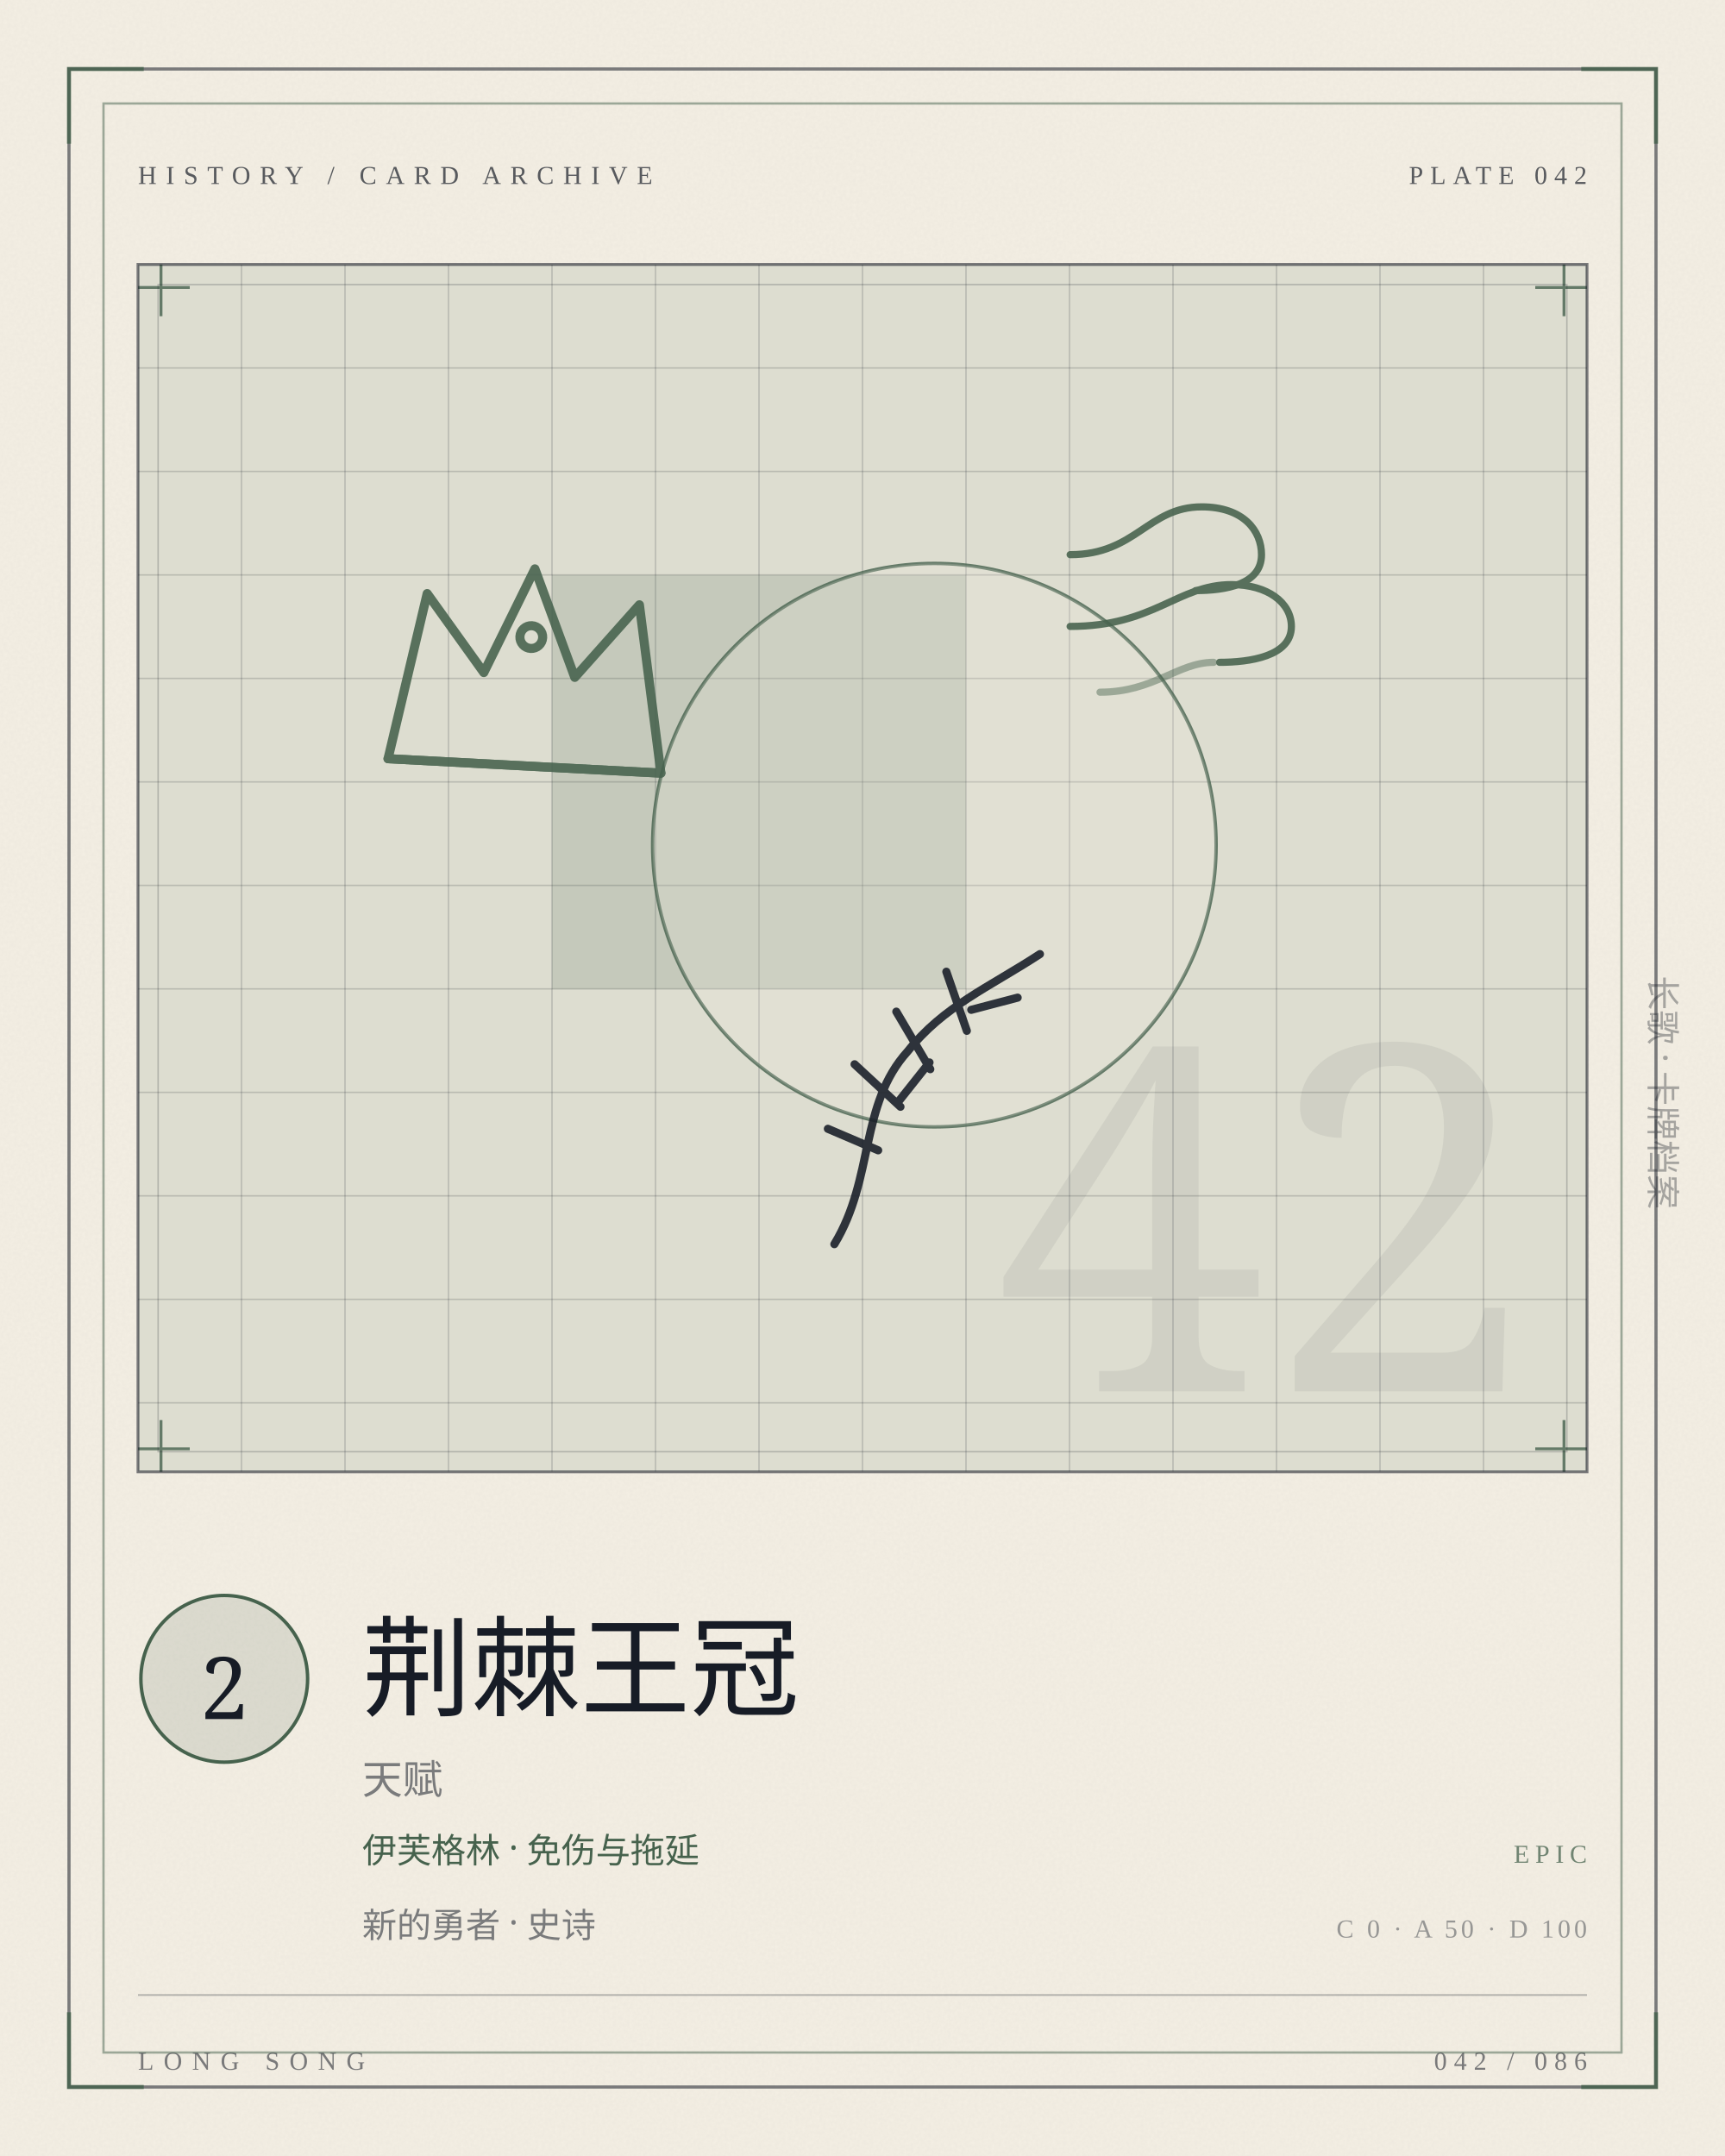
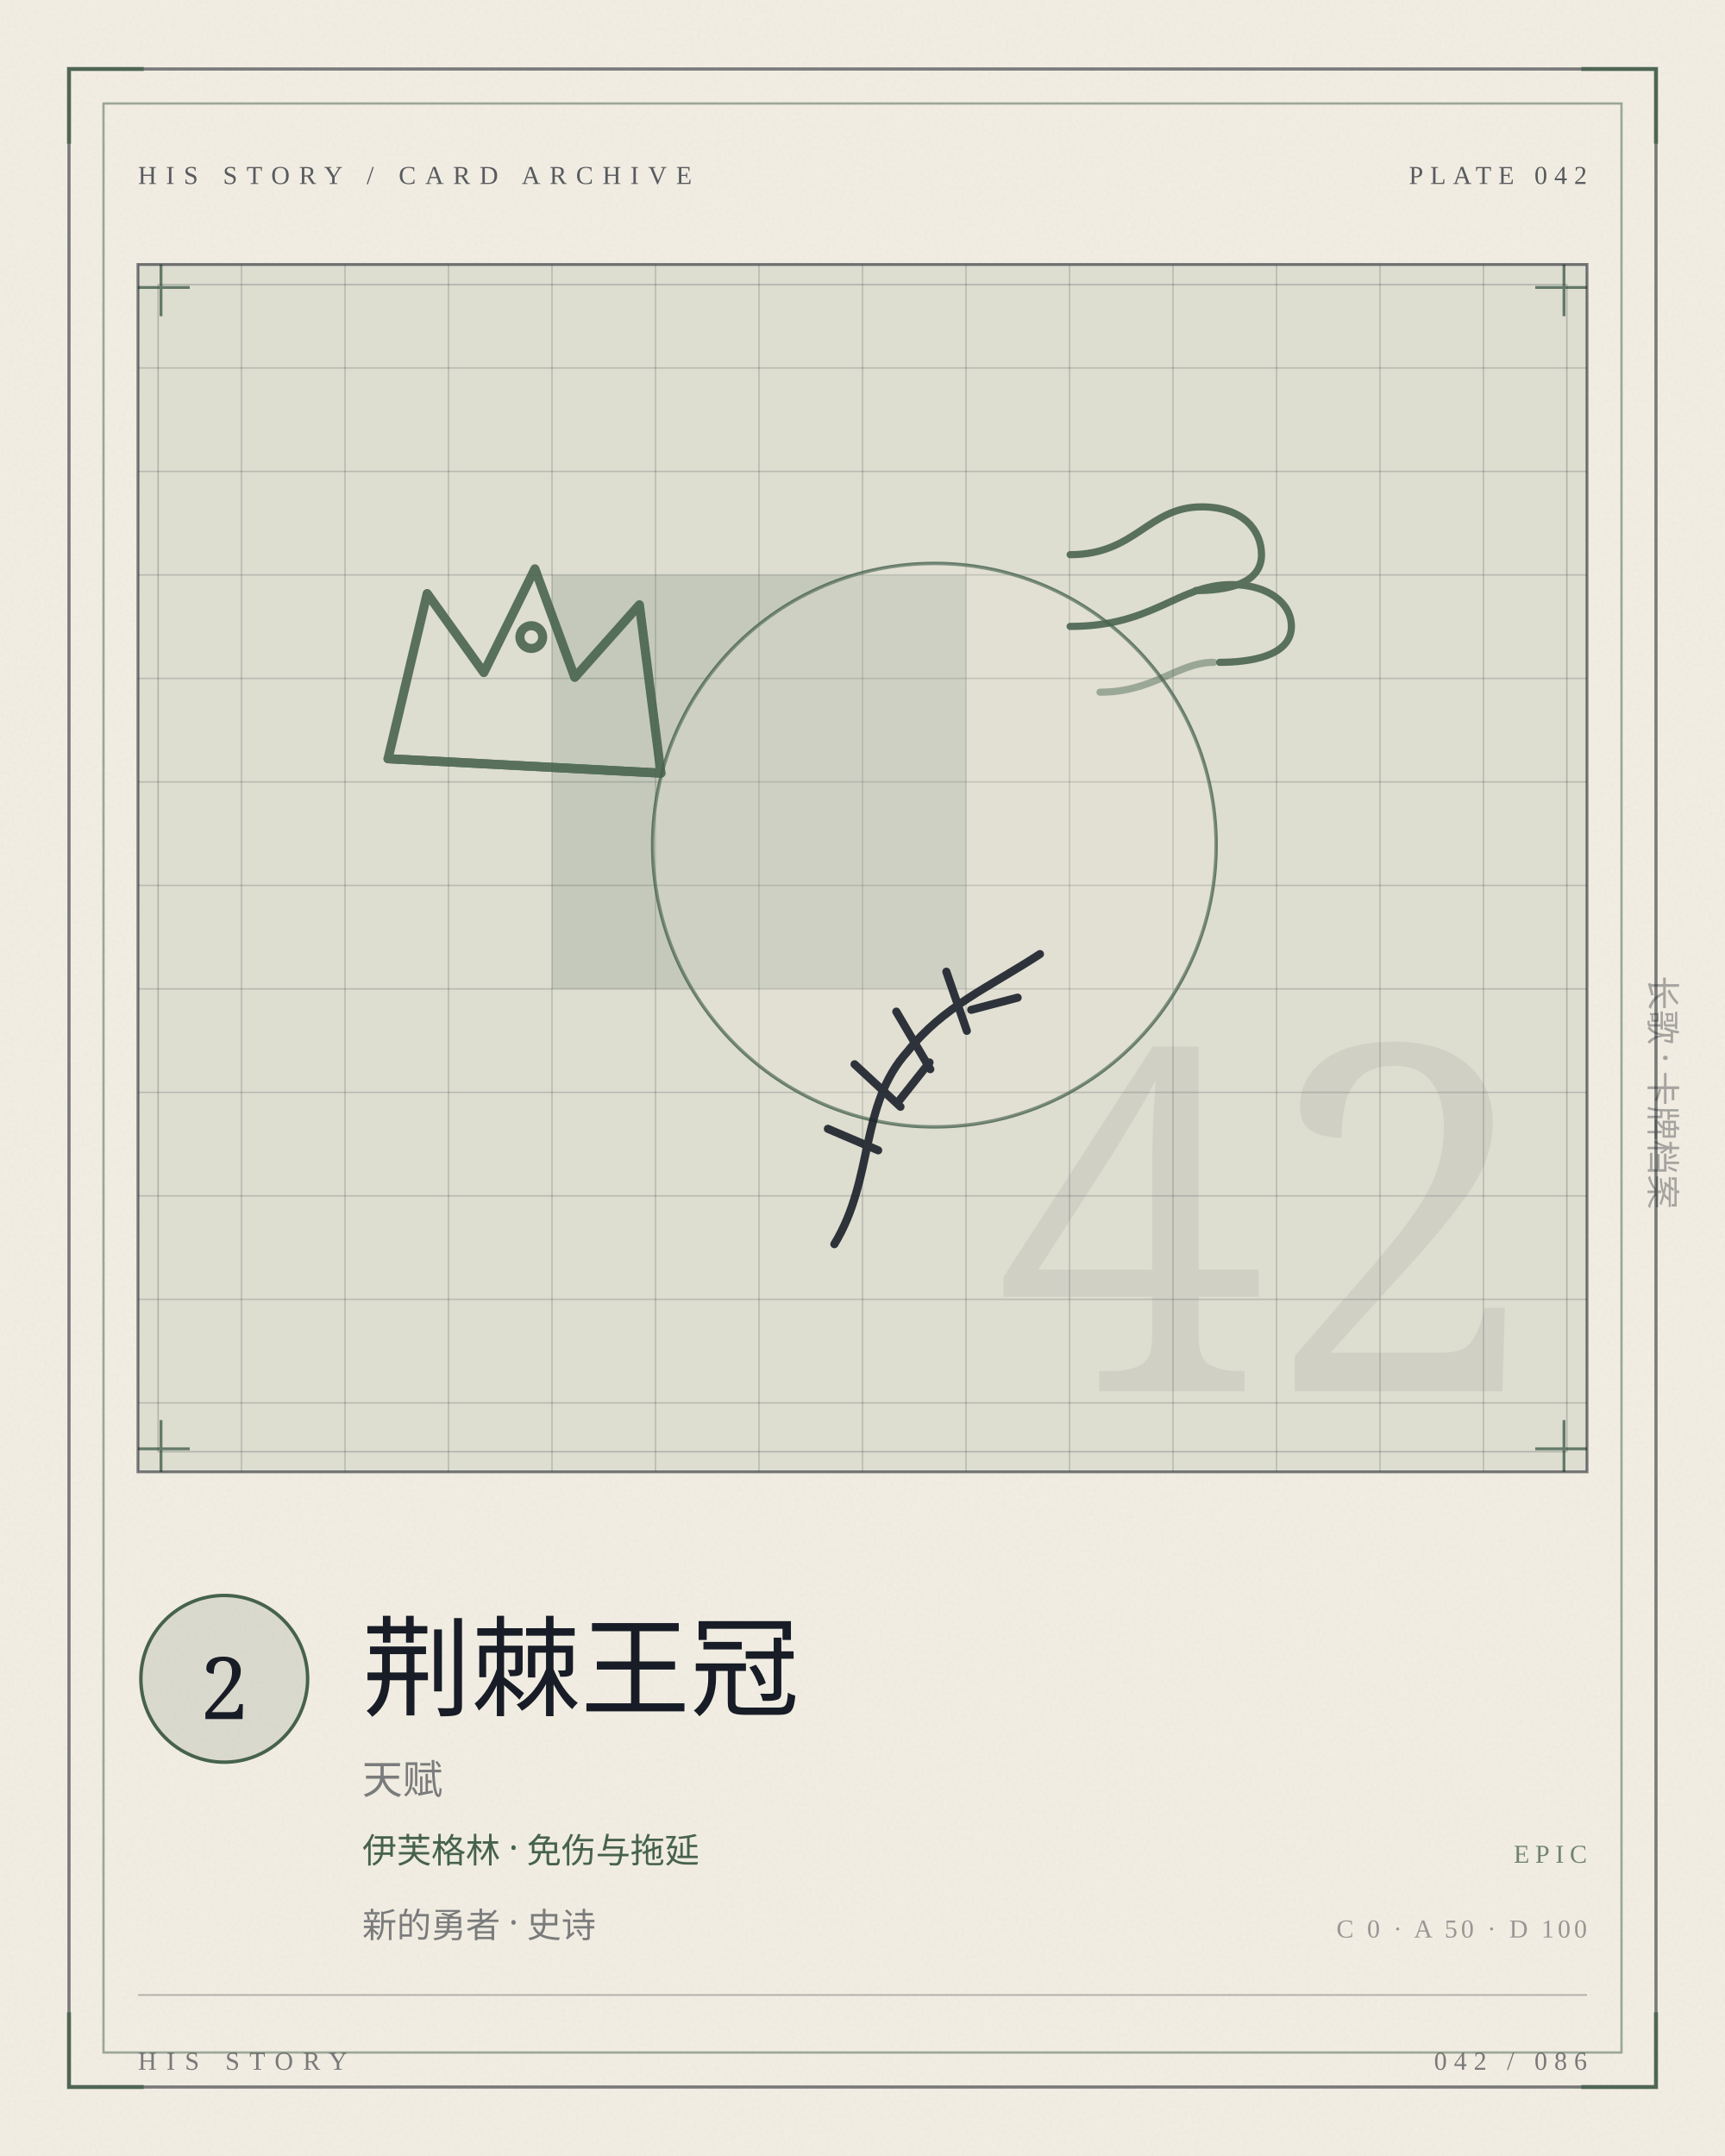
<svg xmlns="http://www.w3.org/2000/svg" width="600" height="750" viewBox="0 0 600 750">
  <defs>
    <clipPath id="artclip">
      <rect x="48" y="92" width="504" height="420" />
    </clipPath>
    <filter id="grain">
      <feTurbulence type="fractalNoise" baseFrequency="0.85" numOctaves="2" stitchTiles="stitch" />
      <feColorMatrix type="matrix" values="0 0 0 0 0  0 0 0 0 0  0 0 0 0 0  0 0 0 0.16 0" />
    </filter>
  </defs>
  <rect width="600" height="750" fill="#f4efe4" />
  <rect width="600" height="750" fill="#171c26" filter="url(#grain)" opacity=".16" />
  <rect x="24" y="24" width="552" height="702" fill="none" stroke="#171c26" stroke-width="1.1" opacity=".55" />
  <rect x="36" y="36" width="528" height="678" fill="none" stroke="#46624d" stroke-width=".8" opacity=".5" />
  <path d="M24 50 V24 H50 M550 24 H576 V50 M576 700 V726 H550 M50 726 H24 V700" fill="none" stroke="#46624d" stroke-width="1.4" opacity=".85" />
-   <text x="48" y="64" font-family="Georgia, Times New Roman, serif" font-size="9" fill="#171c26" text-anchor="start" letter-spacing="3.2" opacity="0.7">HISTORY / CARD ARCHIVE</text>
+   <text x="48" y="64" font-family="Georgia, Times New Roman, serif" font-size="9" fill="#171c26" text-anchor="start" letter-spacing="3.2" opacity="0.7">HIS STORY / CARD ARCHIVE</text>
  <text x="552" y="64" font-family="Georgia, Times New Roman, serif" font-size="9" fill="#171c26" text-anchor="end" letter-spacing="2.4" opacity="0.7">PLATE 042</text>
  <g clip-path="url(#artclip)">
    <rect x="48" y="92" width="504" height="420" fill="#ddddd0" />
    <g transform="translate(48 92)">
      <line x1="0" y1="0" x2="0" y2="420" stroke="#171c26" stroke-width=".5" opacity=".18" />
      <line x1="36" y1="0" x2="36" y2="420" stroke="#171c26" stroke-width=".5" opacity=".18" />
      <line x1="72" y1="0" x2="72" y2="420" stroke="#171c26" stroke-width=".5" opacity=".18" />
      <line x1="108" y1="0" x2="108" y2="420" stroke="#171c26" stroke-width=".5" opacity=".18" />
      <line x1="144" y1="0" x2="144" y2="420" stroke="#171c26" stroke-width=".5" opacity=".18" />
      <line x1="180" y1="0" x2="180" y2="420" stroke="#171c26" stroke-width=".5" opacity=".18" />
      <line x1="216" y1="0" x2="216" y2="420" stroke="#171c26" stroke-width=".5" opacity=".18" />
      <line x1="252" y1="0" x2="252" y2="420" stroke="#171c26" stroke-width=".5" opacity=".18" />
      <line x1="288" y1="0" x2="288" y2="420" stroke="#171c26" stroke-width=".5" opacity=".18" />
      <line x1="324" y1="0" x2="324" y2="420" stroke="#171c26" stroke-width=".5" opacity=".18" />
      <line x1="360" y1="0" x2="360" y2="420" stroke="#171c26" stroke-width=".5" opacity=".18" />
      <line x1="396" y1="0" x2="396" y2="420" stroke="#171c26" stroke-width=".5" opacity=".18" />
      <line x1="432" y1="0" x2="432" y2="420" stroke="#171c26" stroke-width=".5" opacity=".18" />
      <line x1="468" y1="0" x2="468" y2="420" stroke="#171c26" stroke-width=".5" opacity=".18" />
      <line x1="504" y1="0" x2="504" y2="420" stroke="#171c26" stroke-width=".5" opacity=".18" />
      <line x1="0" y1="0" x2="504" y2="0" stroke="#171c26" stroke-width=".5" opacity=".18" />
      <line x1="0" y1="36" x2="504" y2="36" stroke="#171c26" stroke-width=".5" opacity=".18" />
      <line x1="0" y1="72" x2="504" y2="72" stroke="#171c26" stroke-width=".5" opacity=".18" />
      <line x1="0" y1="108" x2="504" y2="108" stroke="#171c26" stroke-width=".5" opacity=".18" />
      <line x1="0" y1="144" x2="504" y2="144" stroke="#171c26" stroke-width=".5" opacity=".18" />
      <line x1="0" y1="180" x2="504" y2="180" stroke="#171c26" stroke-width=".5" opacity=".18" />
      <line x1="0" y1="216" x2="504" y2="216" stroke="#171c26" stroke-width=".5" opacity=".18" />
      <line x1="0" y1="252" x2="504" y2="252" stroke="#171c26" stroke-width=".5" opacity=".18" />
      <line x1="0" y1="288" x2="504" y2="288" stroke="#171c26" stroke-width=".5" opacity=".18" />
      <line x1="0" y1="324" x2="504" y2="324" stroke="#171c26" stroke-width=".5" opacity=".18" />
      <line x1="0" y1="360" x2="504" y2="360" stroke="#171c26" stroke-width=".5" opacity=".18" />
      <line x1="0" y1="396" x2="504" y2="396" stroke="#171c26" stroke-width=".5" opacity=".18" />
      <rect x="144" y="108" width="144" height="144" fill="#46624d" opacity=".16" />
      <circle cx="277" cy="202" r="98" fill="none" stroke="#46624d" stroke-width="1.2" opacity=".8" />
      <circle cx="277" cy="202" r="98" fill="#f4efe4" opacity=".18" />
    </g>
    <path d="M46 100 H66 M56 90 V110" stroke="#46624d" stroke-width="1" opacity=".8" />
    <path d="M534 100 H554 M544 90 V110" stroke="#46624d" stroke-width="1" opacity=".8" />
    <path d="M46 504 H66 M56 494 V514" stroke="#46624d" stroke-width="1" opacity=".8" />
    <path d="M534 504 H554 M544 494 V514" stroke="#46624d" stroke-width="1" opacity=".8" />
    <text x="534" y="484" font-family="Georgia, serif" font-size="168" fill="#171c26" opacity=".07" text-anchor="end">42</text>
    <g transform="translate(118.1 168.8) rotate(3.025816 66.0 66.0) scale(1.32)" color="#46624d" opacity="0.88" fill="none" stroke="currentColor" stroke-width="2.4" stroke-linecap="round" stroke-linejoin="round">
      <path d="M14 74 L22 30 L38 50 L50 22 L62 50 L78 30 L86 74 Z" />
      <path d="M14 74 H86" />
      <circle cx="50" cy="40" r="3" />
    </g>
    <g transform="translate(266.2 327.0) rotate(-6.585401 59.0 59.0) scale(1.18)" color="#171c26" opacity="0.88" fill="none" stroke="currentColor" stroke-width="2.4" stroke-linecap="round" stroke-linejoin="round">
      <path d="M16 86 C30 68 28 46 44 32 C56 20 70 16 86 8" />
      <path d="M32 60 L18 52 M40 48 L28 34 M50 38 L42 20 M62 28 L58 10" />
      <path d="M64 22 L78 20 M50 36 L40 46" />
    </g>
    <g transform="translate(363.9 157.6) rotate(0.01589938 52.0 52.0) scale(1.04)" color="#46624d" opacity="0.88" fill="none" stroke="currentColor" stroke-width="2.4" stroke-linecap="round" stroke-linejoin="round">
      <path d="M8 34 C30 34 34 18 52 18 C66 18 72 26 72 34 C72 44 60 46 50 46" />
      <path d="M8 58 C36 58 44 44 62 44 C74 44 82 50 82 58 C82 68 68 70 58 70" />
      <path d="M18 80 C36 80 44 70 56 70" opacity=".5" />
    </g>
  </g>
  <rect x="48" y="92" width="504" height="420" fill="none" stroke="#171c26" stroke-width="1" opacity=".55" />
  <rect x="55" y="99" width="490" height="406" fill="none" stroke="#171c26" stroke-width=".5" opacity=".22" />
  <circle cx="78" cy="584" r="29" fill="#46624d" opacity=".14" />
  <circle cx="78" cy="584" r="29" fill="none" stroke="#46624d" stroke-width="1.2" />
  <text x="78" y="598" font-family="Georgia, serif" font-size="30" fill="#171c26" text-anchor="middle">2</text>
  <text x="126" y="594" font-family="Noto Serif SC, Songti SC, SimSun, serif" font-size="38" fill="#171c26" text-anchor="start" letter-spacing="0" opacity="1" font-weight="500">荆棘王冠</text>
  <text x="126" y="624" font-family="Noto Serif SC, Songti SC, SimSun, serif" font-size="14" fill="#7a7b7c" text-anchor="start" letter-spacing="0" opacity="1" font-weight="400">天赋</text>
  <text x="126" y="648" font-family="Noto Serif SC, Songti SC, SimSun, serif" font-size="12" fill="#46624d" text-anchor="start" letter-spacing="0" opacity="1" font-weight="400">伊芙格林 · 免伤与拖延</text>
  <text x="126" y="674" font-family="Noto Serif SC, Songti SC, SimSun, serif" font-size="12" fill="#7a7b7c" text-anchor="start" letter-spacing="0" opacity="1" font-weight="400">新的勇者 · 史诗</text>
  <text x="552" y="648" font-family="Georgia, Times New Roman, serif" font-size="9" fill="#46624d" text-anchor="end" letter-spacing="2" opacity="0.75">EPIC</text>
  <text x="552" y="674" font-family="Georgia, Times New Roman, serif" font-size="9" fill="#7a7b7c" text-anchor="end" letter-spacing="1.2" opacity="0.75">C 0 · A 50 · D 100</text>
  <line x1="48" y1="694" x2="552" y2="694" stroke="#171c26" stroke-width=".6" opacity=".28" />
  <text x="574" y="380" font-family="Noto Serif SC, Songti SC, serif" font-size="12" fill="#171c26" opacity=".35" transform="rotate(90 574 380)" text-anchor="middle">长歌 · 卡牌档案</text>
-   <text x="48" y="720" font-family="Georgia, Times New Roman, serif" font-size="9" fill="#171c26" text-anchor="start" letter-spacing="3.4" opacity="0.55">LONG SONG</text>
+   <text x="48" y="720" font-family="Georgia, Times New Roman, serif" font-size="9" fill="#171c26" text-anchor="start" letter-spacing="3.4" opacity="0.55">HIS STORY</text>
  <text x="552" y="720" font-family="Georgia, Times New Roman, serif" font-size="9" fill="#171c26" text-anchor="end" letter-spacing="2.4" opacity="0.55">042 / 086</text>
</svg>
